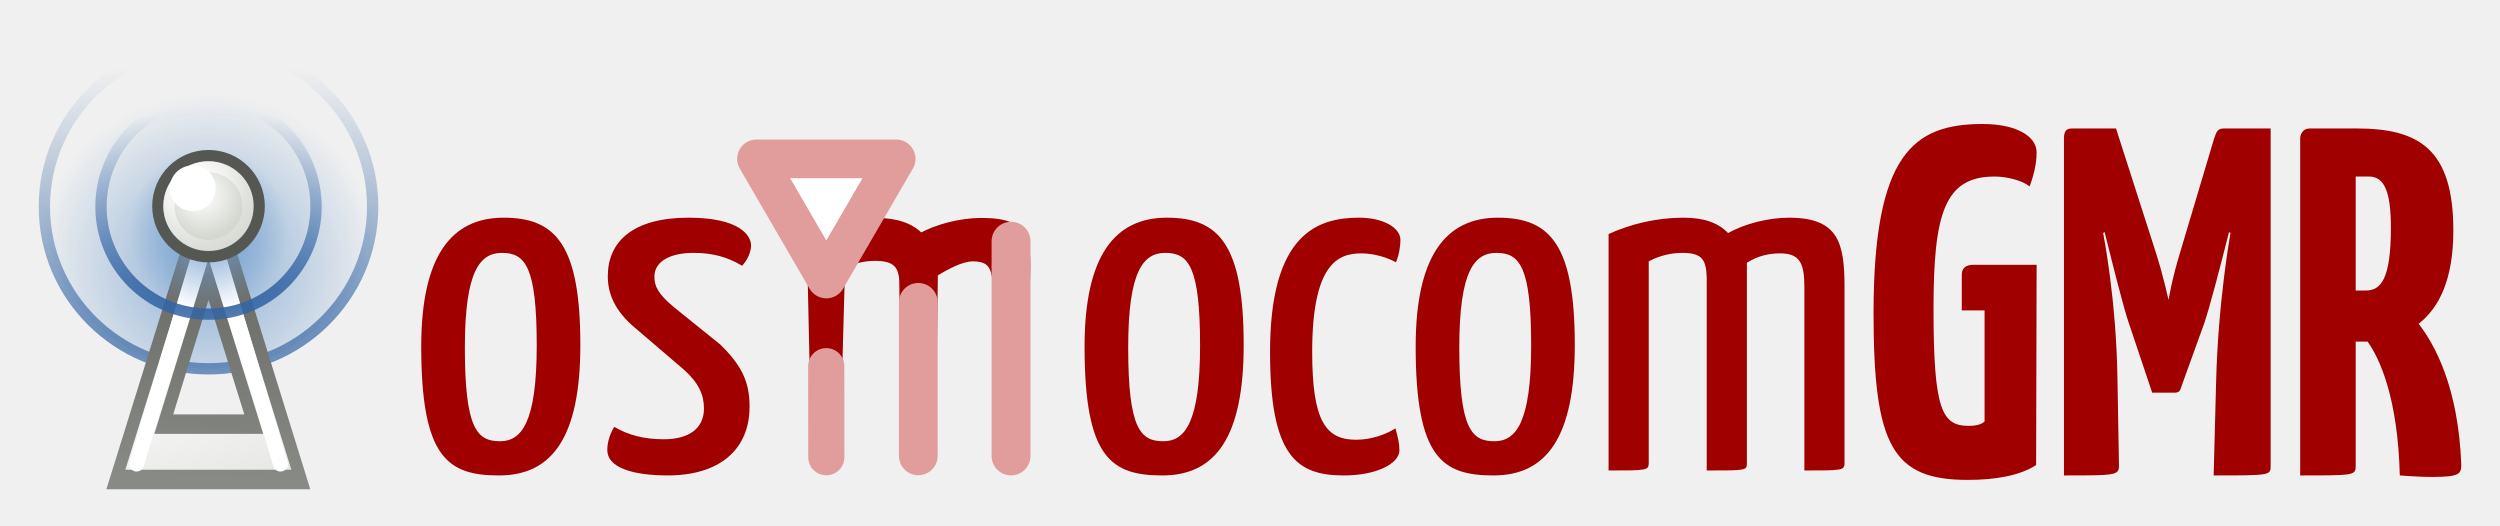
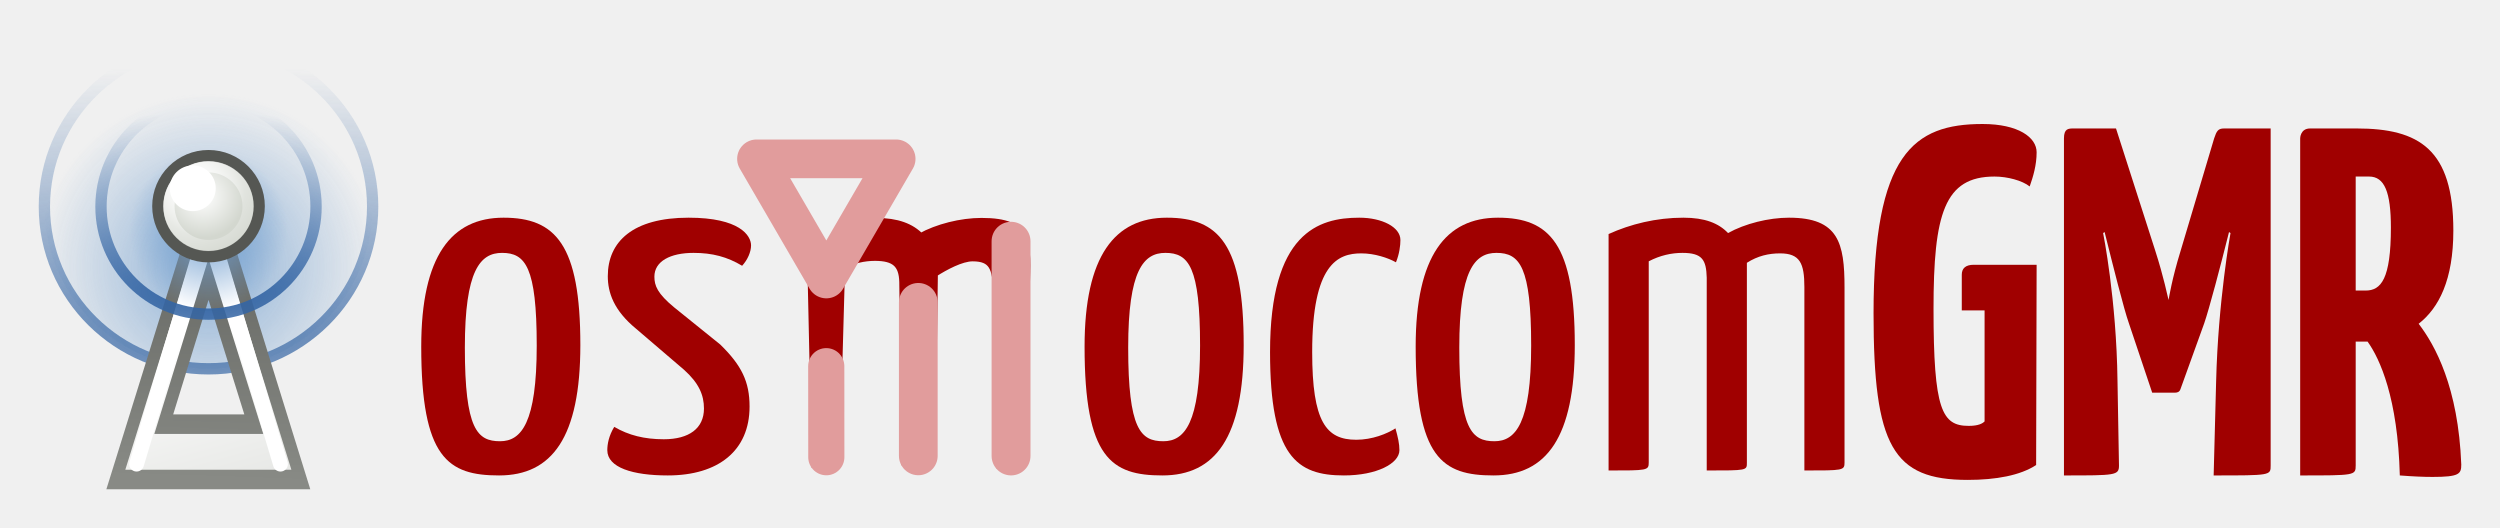
- <svg xmlns="http://www.w3.org/2000/svg" xmlns:xlink="http://www.w3.org/1999/xlink" width="322.789" height="67.871" id="svg3278" version="1.1">
+ <svg xmlns="http://www.w3.org/2000/svg" xmlns:xlink="http://www.w3.org/1999/xlink" width="322.789" height="68.172" id="svg3278" version="1.1">
  <defs id="defs3280">
-     <radialGradient r="4.525" fy="8.071" fx="10.281" cy="8.071" cx="10.281" gradientTransform="matrix(4.949944,0,0,4.951032,-11.38809,35.3122)" gradientUnits="userSpaceOnUse" id="radialGradient3637" xlink:href="#linearGradient3374-5-7-7-0" />
    <linearGradient id="linearGradient3374-5-7-7-0">
      <stop id="stop3376-8-6-4-2" style="stop-color:#729fcf;stop-opacity:1" offset="0" />
      <stop id="stop3378-6-7-4-9" style="stop-color:#729fcf;stop-opacity:0" offset="1" />
    </linearGradient>
-     <radialGradient r="4.525" fy="9.842" fx="10.281" cy="9.842" cx="10.281" gradientTransform="matrix(23.16993,0,0,7.640268,-198.7124,8.843597)" gradientUnits="userSpaceOnUse" id="radialGradient3639" xlink:href="#linearGradient3362-8-6-0-9" />
    <linearGradient id="linearGradient3362-8-6-0-9">
      <stop id="stop3364-4-5-78-9" style="stop-color:#3465a4;stop-opacity:1" offset="0" />
      <stop id="stop3366-7-6-6-4" style="stop-color:#3465a4;stop-opacity:0" offset="1" />
    </linearGradient>
-     <linearGradient x1="24.837" y1="44.528" x2="21.036" y2="21.042" id="linearGradient3991-3-88-5" xlink:href="#linearGradient7101-4-9-4-1" gradientUnits="userSpaceOnUse" />
+     <linearGradient x1="24.837" y1="44.528" x2="21.036" y2="21.042" id="linearGradient3991-3-88-5" xlink:href="#linearGradient7101-4-9-4-1" gradientUnits="userSpaceOnUse" gradientTransform="scale(1.066667)" />
    <linearGradient id="linearGradient7101-4-9-4-1">
      <stop id="stop7103-0-4-31-0" style="stop-color:#babdb6;stop-opacity:1" offset="0" />
      <stop id="stop7105-6-8-4-3" style="stop-color:#ffffff;stop-opacity:1" offset="1" />
    </linearGradient>
-     <linearGradient x1="39.068" y1="28.5" x2="39.421" y2="10.935" id="linearGradient3993-1-9-7" xlink:href="#linearGradient6979-9-2-2-8" gradientUnits="userSpaceOnUse" />
+     <linearGradient x1="39.068" y1="28.5" x2="39.421" y2="10.935" id="linearGradient3993-1-9-7" xlink:href="#linearGradient6979-9-2-2-8" gradientUnits="userSpaceOnUse" gradientTransform="scale(1.066667)" />
    <linearGradient id="linearGradient6979-9-2-2-8">
      <stop id="stop6981-9-9-0-8" style="stop-color:#888a85;stop-opacity:1" offset="0" />
      <stop id="stop6983-0-3-6-6" style="stop-color:#555753;stop-opacity:1" offset="1" />
    </linearGradient>
-     <radialGradient cx="10.281" cy="7.825" r="4.525" fx="10.281" fy="7.825" id="radialGradient3995-7-4-0" xlink:href="#linearGradient3374-5-7-7-0" gradientUnits="userSpaceOnUse" gradientTransform="matrix(2.265111,0,0,2.29235,16.21536,52.5936)" />
+     <radialGradient cx="10.281" cy="7.825" r="4.525" fx="10.281" fy="7.825" id="radialGradient3995-7-4-0" xlink:href="#linearGradient3374-5-7-7-0" gradientUnits="userSpaceOnUse" gradientTransform="matrix(2.416119,0,0,2.445173,17.29639,56.09984)" />
    <linearGradient id="linearGradient3228">
      <stop id="stop3230" style="stop-color:#729fcf;stop-opacity:1" offset="0" />
      <stop id="stop3232" style="stop-color:#729fcf;stop-opacity:0" offset="1" />
    </linearGradient>
-     <radialGradient cx="10.281" cy="9.842" r="4.525" fx="10.281" fy="9.842" id="radialGradient3997-3-3-4" xlink:href="#linearGradient3362-8-6-0-9" gradientUnits="userSpaceOnUse" gradientTransform="matrix(15.1803,0,0,5.064775,-116.569,28.6143)" />
+     <radialGradient cx="10.281" cy="9.842" r="4.525" fx="10.281" fy="9.842" id="radialGradient3997-3-3-4" xlink:href="#linearGradient3362-8-6-0-9" gradientUnits="userSpaceOnUse" gradientTransform="matrix(16.19232,0,0,5.402427,-124.3402,30.52192)" />
    <linearGradient id="linearGradient3235">
      <stop id="stop3237" style="stop-color:#3465a4;stop-opacity:1" offset="0" />
      <stop id="stop3239" style="stop-color:#3465a4;stop-opacity:0" offset="1" />
    </linearGradient>
-     <radialGradient cx="8.906" cy="1.729" r="1.995" fx="8.906" fy="1.729" id="radialGradient3999-1-4-6" xlink:href="#linearGradient7131-6-1-5-7" gradientUnits="userSpaceOnUse" gradientTransform="matrix(0.7375073,0,0,0.7201806,2.434531,0.6617371)" />
+     <radialGradient cx="8.906" cy="1.729" r="1.995" fx="8.906" fy="1.729" id="radialGradient3999-1-4-6" xlink:href="#linearGradient7131-6-1-5-7" gradientUnits="userSpaceOnUse" gradientTransform="matrix(0.8756027,0,0,0.8779345,12.76401,0.7304985)" />
    <linearGradient id="linearGradient7131-6-1-5-7">
      <stop id="stop7133-4-5-2-6" style="stop-color:#ffffff;stop-opacity:1" offset="0" />
      <stop id="stop7135-6-9-5-0" style="stop-color:#d3d7cf;stop-opacity:1" offset="1" />
    </linearGradient>
    <radialGradient cx="8.305" cy="1.126" r="2.051" fx="8.305" fy="1.126" id="radialGradient4001-9-6-9" xlink:href="#linearGradient7153-0-1-9-75" gradientUnits="userSpaceOnUse" gradientTransform="matrix(5.294349,0,0,5.288133,-7.02204,58.2915)" />
    <linearGradient id="linearGradient7153-0-1-9-75">
      <stop id="stop7155-8-7-3-9" style="stop-color:#ffffff;stop-opacity:1" offset="0" />
      <stop id="stop7157-5-7-7-7" style="stop-color:#ffffff;stop-opacity:0" offset="1" />
    </linearGradient>
-     <radialGradient r="2.051" fy="1.126" fx="8.305" cy="1.126" cx="8.305" gradientTransform="matrix(5.294349,0,0,5.288133,-7.02204,58.2915)" gradientUnits="userSpaceOnUse" id="radialGradient3276" xlink:href="#linearGradient7153-0-1-9-75" />
+     <radialGradient r="4.525" fy="8.071" fx="10.281" cy="8.071" cx="10.281" gradientTransform="matrix(4.949944,0,0,4.951032,-11.38809,35.3122)" gradientUnits="userSpaceOnUse" id="radialGradient3637" xlink:href="#linearGradient3374-5-7-7-0" />
+     <radialGradient r="4.525" fy="9.842" fx="10.281" cy="9.842" cx="10.281" gradientTransform="matrix(23.16993,0,0,7.640268,-198.7124,8.843597)" gradientUnits="userSpaceOnUse" id="radialGradient3639" xlink:href="#linearGradient3362-8-6-0-9" />
+     <linearGradient x1="24.837" y1="44.528" x2="21.036" y2="21.042" id="linearGradient3991-3-88-5-3" xlink:href="#linearGradient7101-4-9-4-1" gradientUnits="userSpaceOnUse" />
+     <linearGradient x1="39.068" y1="28.5" x2="39.421" y2="10.935" id="linearGradient3993-1-9-7-2" xlink:href="#linearGradient6979-9-2-2-8" gradientUnits="userSpaceOnUse" />
+     <radialGradient cx="10.281" cy="7.825" r="4.525" fx="10.281" fy="7.825" id="radialGradient3995-7-4-0-2" xlink:href="#linearGradient3374-5-7-7-0" gradientUnits="userSpaceOnUse" gradientTransform="matrix(2.265111,0,0,2.29235,16.21536,52.5936)" />
+     <radialGradient cx="10.281" cy="9.842" r="4.525" fx="10.281" fy="9.842" id="radialGradient3997-3-3-4-7" xlink:href="#linearGradient3362-8-6-0-9" gradientUnits="userSpaceOnUse" gradientTransform="matrix(15.1803,0,0,5.064775,-116.569,28.6143)" />
+     <radialGradient cx="8.906" cy="1.729" r="1.995" fx="8.906" fy="1.729" id="radialGradient3999-1-4-6-0" xlink:href="#linearGradient7131-6-1-5-7" gradientUnits="userSpaceOnUse" gradientTransform="matrix(0.7375073,0,0,0.7201806,2.434531,0.6617371)" />
+     <radialGradient cx="8.305" cy="1.126" r="2.051" fx="8.305" fy="1.126" id="radialGradient4001-9-6-9-6" xlink:href="#linearGradient7153-0-1-9-75" gradientUnits="userSpaceOnUse" gradientTransform="matrix(5.294349,0,0,5.288133,-7.02204,58.2915)" />
  </defs>
-   <g id="layer1" transform="translate(-6.1542515e-8,-984.4912)">
-     <g style="display:inline" id="g3732" transform="translate(-12.58082,943.6728)">
-       <path d="m 60.695,67.494 c 0,11.568 -9.488,20.945 -21.192,20.945 -11.704,0 -21.192,-9.377 -21.192,-20.945 0,-11.567 9.488,-20.945 21.192,-20.945 11.704,0 21.192,9.377 21.192,20.945 z" id="path3544" style="font-size:40px;font-style:normal;font-variant:normal;font-weight:normal;font-stretch:normal;opacity:0.8;fill:url(#radialGradient3637);fill-opacity:1;stroke:url(#radialGradient3639);stroke-width:1.462;stroke-linecap:round;stroke-linejoin:round;stroke-miterlimit:4;stroke-opacity:1;stroke-dashoffset:0;display:inline;font-family:Yanone Kaffeesatz;-inkscape-font-specification:Yanone Kaffeesatz" />
-       <g transform="matrix(1.461514,0,0,2.521867,4.4272,31.54792)" id="g3546" style="font-size:40px;font-style:normal;font-variant:normal;font-weight:normal;font-stretch:normal;fill:#000000;fill-opacity:1;stroke:none;display:inline;font-family:Yanone Kaffeesatz;-inkscape-font-specification:Yanone Kaffeesatz">
-         <path d="m 24,13 -8.188,15.226 c 11.445,0 5.977,0 16.344,0 z m 0,4.969 4,7.422 -7.953,0 z" id="path3548" style="fill:url(#linearGradient3991-3-88-5);fill-opacity:1;fill-rule:evenodd;stroke:url(#linearGradient3993-1-9-7);stroke-width:1px;stroke-linecap:butt;stroke-linejoin:miter;stroke-opacity:1" />
+   <g id="layer1" transform="translate(59.36926,-1173.286)">
+     <g style="display:inline" id="g3732" transform="translate(-71.95009,1132.468)">
+       <path d="m 60.695,67.494 c 0,11.568 -9.488,20.945 -21.192,20.945 -11.704,0 -21.192,-9.377 -21.192,-20.945 0,-11.567 9.488,-20.945 21.192,-20.945 11.704,0 21.192,9.377 21.192,20.945 z" id="path3544" style="font-style:normal;font-variant:normal;font-weight:normal;font-stretch:normal;font-size:40px;font-family:'Yanone Kaffeesatz';-inkscape-font-specification:'Yanone Kaffeesatz';display:inline;opacity:0.8;fill:url(#radialGradient3637);fill-opacity:1;stroke:url(#radialGradient3639);stroke-width:1.462;stroke-linecap:round;stroke-linejoin:round;stroke-miterlimit:4;stroke-dashoffset:0;stroke-opacity:1" />
+       <g transform="matrix(1.461514,0,0,2.521867,4.4272,31.54792)" id="g3546" style="font-style:normal;font-variant:normal;font-weight:normal;font-stretch:normal;font-size:40px;font-family:'Yanone Kaffeesatz';-inkscape-font-specification:'Yanone Kaffeesatz';display:inline;fill:#000000;fill-opacity:1;stroke:none">
+         <path d="m 24,13 -8.188,15.226 c 11.445,0 5.977,0 16.344,0 z m 0,4.969 4,7.422 h -7.953 z" id="path3548" style="fill:url(#linearGradient3991-3-88-5-3);fill-opacity:1;fill-rule:evenodd;stroke:url(#linearGradient3993-1-9-7-2);stroke-width:1px;stroke-linecap:butt;stroke-linejoin:miter;stroke-opacity:1" />
        <path d="M 26.356,42.523 20,21.278 13.644,42.523" transform="matrix(1,0,0,0.5795364,4,2.793725)" id="path3550" style="fill:none;stroke:#ffffff;stroke-width:1.314px;stroke-linecap:round;stroke-linejoin:miter;stroke-opacity:1" />
      </g>
-       <path d="m 53.388,67.494 c 0,7.668 -6.216,13.884 -13.884,13.884 -7.668,0 -13.884,-6.216 -13.884,-13.884 0,-7.668 6.216,-13.884 13.884,-13.884 7.668,0 13.884,6.216 13.884,13.884 z" id="path3552" style="font-size:40px;font-style:normal;font-variant:normal;font-weight:normal;font-stretch:normal;fill:url(#radialGradient3995-7-4-0);fill-opacity:1;stroke:url(#radialGradient3997-3-3-4);stroke-width:1.462;stroke-linecap:round;stroke-linejoin:round;stroke-miterlimit:4;stroke-opacity:1;stroke-dashoffset:0;display:inline;font-family:Yanone Kaffeesatz;-inkscape-font-specification:Yanone Kaffeesatz" />
-       <g transform="matrix(3.273561,0,0,3.25931,-24.33091,59.29292)" id="g3554" style="font-size:40px;font-style:normal;font-variant:normal;font-weight:normal;font-stretch:normal;fill:#000000;fill-opacity:1;stroke:none;display:inline;font-family:Yanone Kaffeesatz;-inkscape-font-specification:Yanone Kaffeesatz">
-         <path d="M 11,2.25 C 11,3.216 10.196,4 9.203,4 8.211,4 7.406,3.216 7.406,2.25 7.406,1.284 8.211,0.5 9.203,0.5 10.196,0.5 11,1.284 11,2.25 z" transform="matrix(1.113043,0,0,1.142857,9.256523,-0.07142864)" id="path3556" style="fill:url(#radialGradient3999-1-4-6);fill-opacity:1;stroke:#555753;stroke-width:0.397;stroke-linecap:round;stroke-linejoin:round;stroke-miterlimit:4;stroke-opacity:1;stroke-dashoffset:0" />
-         <path d="M 20,1.5 C 20,1.776 19.776,2 19.5,2 19.224,2 19,1.776 19,1.5 19,1.224 19.224,1 19.5,1 19.776,1 20,1.224 20,1.5 z" transform="matrix(1.8125,0,0,1.8125,-16.4654,-0.9288198)" id="path3558" style="fill:#ffffff;fill-opacity:1;stroke:none" />
+       <path d="m 53.388,67.494 c 0,7.668 -6.216,13.884 -13.884,13.884 -7.668,0 -13.884,-6.216 -13.884,-13.884 0,-7.668 6.216,-13.884 13.884,-13.884 7.668,0 13.884,6.216 13.884,13.884 z" id="path3552" style="font-style:normal;font-variant:normal;font-weight:normal;font-stretch:normal;font-size:40px;font-family:'Yanone Kaffeesatz';-inkscape-font-specification:'Yanone Kaffeesatz';display:inline;fill:url(#radialGradient3995-7-4-0-2);fill-opacity:1;stroke:url(#radialGradient3997-3-3-4-7);stroke-width:1.462;stroke-linecap:round;stroke-linejoin:round;stroke-miterlimit:4;stroke-dashoffset:0;stroke-opacity:1" />
+       <g transform="matrix(3.273561,0,0,3.25931,-24.33091,59.29292)" id="g3554" style="font-style:normal;font-variant:normal;font-weight:normal;font-stretch:normal;font-size:40px;font-family:'Yanone Kaffeesatz';-inkscape-font-specification:'Yanone Kaffeesatz';display:inline;fill:#000000;fill-opacity:1;stroke:none">
+         <path d="M 11,2.25 C 11,3.216 10.196,4 9.203,4 8.211,4 7.406,3.216 7.406,2.25 7.406,1.284 8.211,0.5 9.203,0.5 10.196,0.5 11,1.284 11,2.25 Z" transform="matrix(1.113043,0,0,1.142857,9.256523,-0.07142864)" id="path3556" style="fill:url(#radialGradient3999-1-4-6-0);fill-opacity:1;stroke:#555753;stroke-width:0.397;stroke-linecap:round;stroke-linejoin:round;stroke-miterlimit:4;stroke-dashoffset:0;stroke-opacity:1" />
+         <path d="M 20,1.5 C 20,1.776 19.776,2 19.5,2 19.224,2 19,1.776 19,1.5 19,1.224 19.224,1 19.5,1 19.776,1 20,1.224 20,1.5 Z" transform="matrix(1.8125,0,0,1.8125,-16.4654,-0.9288198)" id="path3558" style="fill:#ffffff;fill-opacity:1;stroke:none" />
      </g>
-       <path d="m 44.619,67.441 c 0,2.812 -2.29,5.092 -5.115,5.092 -2.825,0 -5.115,-2.28 -5.115,-5.092 0,-2.812 2.29,-5.092 5.115,-5.092 2.825,0 5.115,2.28 5.115,5.092 z" id="path3560" style="font-size:40px;font-style:normal;font-variant:normal;font-weight:normal;font-stretch:normal;fill:none;stroke:url(#radialGradient3276);stroke-width:1.462;stroke-linecap:round;stroke-linejoin:round;stroke-miterlimit:4;stroke-opacity:1;stroke-dashoffset:0;display:inline;font-family:Yanone Kaffeesatz;-inkscape-font-specification:Yanone Kaffeesatz" />
+       <path d="m 44.619,67.441 c 0,2.812 -2.29,5.092 -5.115,5.092 -2.825,0 -5.115,-2.28 -5.115,-5.092 0,-2.812 2.29,-5.092 5.115,-5.092 2.825,0 5.115,2.28 5.115,5.092 z" id="path3560" style="font-style:normal;font-variant:normal;font-weight:normal;font-stretch:normal;font-size:40px;font-family:'Yanone Kaffeesatz';-inkscape-font-specification:'Yanone Kaffeesatz';display:inline;fill:none;stroke:url(#radialGradient4001-9-6-9-6);stroke-width:1.462;stroke-linecap:round;stroke-linejoin:round;stroke-miterlimit:4;stroke-dashoffset:0;stroke-opacity:1" />
    </g>
-     <g transform="translate(-8.580824,943.6728)" style="font-size:64px;font-style:normal;font-weight:normal;line-height:125%;letter-spacing:0.14px;word-spacing:0px;fill:#a00000;fill-opacity:1;stroke:none;display:inline;font-family:Sans" id="text3743-7">
-       <path d="m 62.969,85.565 c 0,14.4 3.456,16.64 10.048,16.64 6.848,0 10.496,-4.928 10.496,-16.832 0,-12.992 -3.2,-16.448 -9.92,-16.448 -6.72,0 -10.624,4.928 -10.624,16.64 m 5.632,0.128 c 0,-9.984 1.984,-12.224 4.8,-12.224 3.008,0 4.48,1.792 4.48,11.968 0,9.984 -1.984,12.352 -4.736,12.352 -2.944,0 -4.544,-1.536 -4.544,-12.096" style="font-variant:normal;font-stretch:normal;fill:#a00000;font-family:Yanone Kaffeesatz;-inkscape-font-specification:Yanone Kaffeesatz" id="path3925" />
-       <path d="m 97.489,68.925 c -7.168,0 -10.432,3.072 -10.432,7.552 0,2.112 0.768,4.416 3.648,6.784 l 6.208,5.312 c 1.92,1.728 2.56,3.264 2.56,4.992 0,2.56 -1.92,3.968 -5.184,3.968 -2.496,0 -4.544,-0.512 -6.4,-1.6 -0.704,1.152 -0.896,2.24 -0.896,3.008 0,2.24 3.264,3.264 7.808,3.264 6.528,0 10.56,-3.2 10.56,-8.896 0,-3.2 -1.024,-5.312 -3.776,-8 l -5.952,-4.8 c -2.176,-1.792 -2.56,-2.816 -2.56,-3.968 0,-1.984 2.048,-3.072 5.056,-3.072 2.432,0 4.352,0.512 6.272,1.664 0.704,-0.768 1.152,-1.792 1.152,-2.624 0,-1.28 -1.472,-3.584 -8.064,-3.584" style="font-variant:normal;font-stretch:normal;fill:#a00000;font-family:Yanone Kaffeesatz;-inkscape-font-specification:Yanone Kaffeesatz" id="path3927" />
+   </g>
+   <g id="layer2">
+     <path transform="translate(59.36926,-1173.286)" style="font-style:normal;font-variant:normal;font-weight:normal;font-stretch:normal;font-size:64px;font-family:'Yanone Kaffeesatz';-inkscape-font-specification:'Andale Mono';writing-mode:lr-tb;display:inline;fill:#a00000;fill-opacity:1;stroke:#a00000;stroke-opacity:1" d="m 51.656,1201.847 -4.334,7.459 -1.982,-3.412 0.588,26.875 c 1.898,-1.326 2.596,0.721 2.625,-0.303 l 0.695,-24.91 c 1.472,-0.768 2.944,-1.088 4.352,-1.088 2.56,0 3.577,0.895 3.641,3.199 l 0.283,23.033 c 1.776,-0.505 3.379,0.388 3.387,-0.172 l 0.316,-23.961 c 1.408,-0.896 3.51,-2.037 4.982,-2.037 2.56,0 3.082,1.282 3.135,4.354 l 0.385,22.275 c 1.204,-0.189 2.914,0.607 2.93,-0.193 l 0.441,-22.465 c 0.113,-5.759 0.66,-8.578 -5.74,-8.578 -2.624,0 -5.695,0.768 -7.871,1.984 -1.216,-1.28 -3.008,-1.984 -5.76,-1.984 -0.75,0 -1.428,-0.035 -2.072,-0.076 z" id="path3959-9-26-3" />
+     <path transform="translate(59.36926,-1173.286)" d="m 47.322,1209.306 -4.507,-7.754 -4.507,-7.754 h 9.014 9.014 l -4.507,7.754 z" id="path3981-0-4-1" style="font-style:normal;font-variant:normal;font-weight:normal;font-stretch:normal;font-size:40px;font-family:'Yanone Kaffeesatz';-inkscape-font-specification:'Yanone Kaffeesatz';display:inline;fill:none;fill-opacity:1;stroke:#e19c9c;stroke-width:5;stroke-linecap:round;stroke-linejoin:round;stroke-miterlimit:4;stroke-dashoffset:0;stroke-opacity:1" />
+     <path transform="translate(59.36926,-1173.286)" d="m 71.172,1232.157 v -27.724" id="path3983-4-9-2" style="font-style:normal;font-variant:normal;font-weight:normal;font-stretch:normal;font-size:40px;font-family:'Yanone Kaffeesatz';-inkscape-font-specification:'Yanone Kaffeesatz';display:inline;fill:none;stroke:#e19c9c;stroke-width:5.022;stroke-linecap:round;stroke-linejoin:round;stroke-miterlimit:4;stroke-dasharray:none;stroke-opacity:1" />
+     <path transform="translate(59.36926,-1173.286)" d="m 59.197,1232.146 v -19.822" id="path3985-4-0-9" style="font-style:normal;font-variant:normal;font-weight:normal;font-stretch:normal;font-size:40px;font-family:'Yanone Kaffeesatz';-inkscape-font-specification:'Yanone Kaffeesatz';display:inline;fill:none;stroke:#e19c9c;stroke-width:5;stroke-linecap:round;stroke-linejoin:round;stroke-miterlimit:4;stroke-dasharray:none;stroke-opacity:1" />
+     <path transform="translate(59.36926,-1173.286)" d="m 47.321,1232.319 -0.008,-11.753" id="path3951-0-4-91-2" style="font-style:normal;font-variant:normal;font-weight:normal;font-stretch:normal;font-size:40px;font-family:'Yanone Kaffeesatz';-inkscape-font-specification:'Yanone Kaffeesatz';display:inline;fill:none;stroke:#e19c9c;stroke-width:4.669;stroke-linecap:round;stroke-linejoin:round;stroke-miterlimit:4;stroke-dasharray:none;stroke-opacity:1" />
+   </g>
+   <g id="layer3">
+     <g id="layer4" style="display:none">
+       <text transform="translate(59.36926,-1173.286)" xml:space="preserve" style="font-style:normal;font-weight:normal;font-size:64px;line-height:125%;font-family:Sans;letter-spacing:0.14px;word-spacing:0px;display:inline;fill:#a00000;fill-opacity:1;stroke:none" x="-6.517" y="1234.033" id="text3743">
+         <tspan id="tspan3745" x="-6.517" y="1234.033" style="font-style:normal;font-variant:normal;font-weight:normal;font-stretch:normal;font-size:64px;font-family:'Yanone Kaffeesatz';-inkscape-font-specification:'Yanone Kaffeesatz';letter-spacing:0.14px;fill:#a00000;fill-opacity:1" dx="0 0">os</tspan>
+       </text>
+       <text transform="translate(59.36926,-1173.286)" xml:space="preserve" style="font-style:normal;font-weight:normal;font-size:40px;line-height:125%;font-family:Sans;letter-spacing:0px;word-spacing:0px;display:inline;fill:#a00000;fill-opacity:1;stroke:none" x="79.13" y="1234.033" id="text3760">
+         <tspan id="tspan3762" x="79.13" y="1234.033" style="font-style:normal;font-variant:normal;font-weight:normal;font-stretch:normal;font-size:64px;font-family:'Yanone Kaffeesatz';-inkscape-font-specification:'Yanone Kaffeesatz';fill:#a00000;fill-opacity:1">ocom</tspan>
+       </text>
+       <text transform="translate(59.36926,-1173.286)" id="text3852-2-5" y="1234.673" x="181.575" style="font-style:normal;font-weight:bold;font-size:64px;line-height:125%;font-family:Sans;-inkscape-font-specification:'Yanone Kaffeesatz Bold';letter-spacing:0px;word-spacing:0px;display:inline;fill:#a00000;fill-opacity:1;stroke:none" xml:space="preserve">
+         <tspan style="font-style:normal;font-variant:normal;font-weight:bold;font-stretch:normal;font-size:64px;font-family:'Yanone Kaffeesatz';-inkscape-font-specification:'Yanone Kaffeesatz Bold';fill:#a00000;fill-opacity:1" y="1234.673" x="181.575" id="tspan3854-3-5">GMR</tspan>
+       </text>
    </g>
-     <g transform="translate(-8.580824,943.6728)" style="font-size:40px;font-style:normal;font-weight:normal;line-height:125%;letter-spacing:0px;word-spacing:0px;fill:#a00000;fill-opacity:1;stroke:none;display:inline;font-family:Sans" id="text3760-2">
-       <path d="m 148.616,85.565 c 0,14.4 3.456,16.64 10.048,16.64 6.848,0 10.496,-4.928 10.496,-16.832 0,-12.992 -3.2,-16.448 -9.92,-16.448 -6.72,0 -10.624,4.928 -10.624,16.64 m 5.632,0.128 c 0,-9.984 1.984,-12.224 4.8,-12.224 3.008,0 4.48,1.792 4.48,11.968 0,9.984 -1.984,12.352 -4.736,12.352 -2.944,0 -4.544,-1.536 -4.544,-12.096" style="font-size:64px;font-variant:normal;font-stretch:normal;fill:#a00000;font-family:Yanone Kaffeesatz;-inkscape-font-specification:Yanone Kaffeesatz" id="path3930" />
-       <path d="m 189.396,71.805 c 0,-1.664 -2.368,-2.88 -5.312,-2.88 -5.312,0 -11.52,1.984 -11.52,17.344 0,13.504 3.456,15.936 9.536,15.936 4.224,0 7.168,-1.536 7.168,-3.264 0,-0.832 -0.192,-1.664 -0.512,-2.816 -1.088,0.704 -3.008,1.472 -5.056,1.472 -3.904,0 -5.696,-2.304 -5.696,-11.328 0,-11.392 3.328,-12.736 6.336,-12.736 1.728,0 3.456,0.576 4.48,1.152 0.448,-1.088 0.576,-2.176 0.576,-2.88" style="font-size:64px;font-variant:normal;font-stretch:normal;fill:#a00000;font-family:Yanone Kaffeesatz;-inkscape-font-specification:Yanone Kaffeesatz" id="path3932" />
-       <path d="m 191.366,85.565 c 0,14.4 3.456,16.64 10.048,16.64 6.848,0 10.496,-4.928 10.496,-16.832 0,-12.992 -3.2,-16.448 -9.92,-16.448 -6.72,0 -10.624,4.928 -10.624,16.64 m 5.632,0.128 c 0,-9.984 1.984,-12.224 4.8,-12.224 3.008,0 4.48,1.792 4.48,11.968 0,9.984 -1.984,12.352 -4.736,12.352 -2.944,0 -4.544,-1.536 -4.544,-12.096" style="font-size:64px;font-variant:normal;font-stretch:normal;fill:#a00000;font-family:Yanone Kaffeesatz;-inkscape-font-specification:Yanone Kaffeesatz" id="path3934" />
-       <path d="m 228.946,101.565 c 5.248,0 5.184,0 5.184,-1.024 l 0,-25.792 c 1.408,-0.896 2.816,-1.216 4.288,-1.216 2.56,0 3.136,1.28 3.136,4.352 l 0,23.68 c 4.992,0 5.184,0 5.184,-1.024 l 0,-22.592 c 0,-5.76 -0.768,-9.024 -7.168,-9.024 -2.624,0 -5.696,0.768 -7.872,1.984 -1.216,-1.28 -3.008,-1.984 -5.76,-1.984 -3.52,0 -6.848,0.832 -9.664,2.112 l 0,30.528 c 4.992,0 5.184,0 5.184,-1.024 l 0,-25.984 c 1.472,-0.768 2.944,-1.088 4.352,-1.088 2.56,0 3.072,0.896 3.136,3.2 l 0,24.896" style="font-size:64px;font-variant:normal;font-stretch:normal;fill:#a00000;font-family:Yanone Kaffeesatz;-inkscape-font-specification:Yanone Kaffeesatz" id="path3936" />
+     <g id="layer5" style="display:inline">
+       <g aria-label="os" transform="translate(59.36926,-1173.286)" style="font-style:normal;font-weight:normal;font-size:64px;line-height:125%;font-family:Sans;letter-spacing:0.14px;word-spacing:0px;display:inline;fill:#a00000;fill-opacity:1;stroke:none" id="text4651">
+         <path d="m -4.981,1218.033 c 0,14.4 3.456,16.64 10.048,16.64 6.848,0 10.496,-4.928 10.496,-16.832 0,-12.992 -3.2,-16.448 -9.92,-16.448 -6.72,0 -10.624,4.928 -10.624,16.64 z m 5.632,0.128 c 0,-9.984 1.984,-12.224 4.8,-12.224 3.008,0 4.48,1.792 4.48,11.968 0,9.984 -1.984,12.352 -4.736,12.352 -2.944,0 -4.544,-1.536 -4.544,-12.096 z" style="font-style:normal;font-variant:normal;font-weight:normal;font-stretch:normal;font-size:64px;font-family:'Yanone Kaffeesatz';-inkscape-font-specification:'Yanone Kaffeesatz';letter-spacing:0.14px;fill:#a00000;fill-opacity:1" id="path4667" />
+         <path d="m 29.539,1201.393 c -7.168,0 -10.432,3.072 -10.432,7.552 0,2.112 0.768,4.416 3.648,6.784 l 6.208,5.312 c 1.92,1.728 2.56,3.264 2.56,4.992 0,2.56 -1.92,3.968 -5.184,3.968 -2.496,0 -4.544,-0.512 -6.4,-1.6 -0.704,1.152 -0.896,2.24 -0.896,3.008 0,2.24 3.264,3.264 7.808,3.264 6.528,0 10.56,-3.2 10.56,-8.896 0,-3.2 -1.024,-5.312 -3.776,-8 l -5.952,-4.8 c -2.176,-1.792 -2.56,-2.816 -2.56,-3.968 0,-1.984 2.048,-3.072 5.056,-3.072 2.432,0 4.352,0.512 6.272,1.664 0.704,-0.768 1.152,-1.792 1.152,-2.624 0,-1.28 -1.472,-3.584 -8.064,-3.584 z" style="font-style:normal;font-variant:normal;font-weight:normal;font-stretch:normal;font-size:64px;font-family:'Yanone Kaffeesatz';-inkscape-font-specification:'Yanone Kaffeesatz';letter-spacing:0.14px;fill:#a00000;fill-opacity:1" id="path4669" />
+       </g>
+       <g aria-label="ocom" transform="translate(59.36926,-1173.286)" style="font-style:normal;font-weight:normal;font-size:40px;line-height:125%;font-family:Sans;letter-spacing:0px;word-spacing:0px;display:inline;fill:#a00000;fill-opacity:1;stroke:none" id="text4655">
+         <path d="m 80.666,1218.033 c 0,14.4 3.456,16.64 10.048,16.64 6.848,0 10.496,-4.928 10.496,-16.832 0,-12.992 -3.2,-16.448 -9.92,-16.448 -6.72,0 -10.624,4.928 -10.624,16.64 z m 5.632,0.128 c 0,-9.984 1.984,-12.224 4.8,-12.224 3.008,0 4.48,1.792 4.48,11.968 0,9.984 -1.984,12.352 -4.736,12.352 -2.944,0 -4.544,-1.536 -4.544,-12.096 z" style="font-style:normal;font-variant:normal;font-weight:normal;font-stretch:normal;font-size:64px;font-family:'Yanone Kaffeesatz';-inkscape-font-specification:'Yanone Kaffeesatz';fill:#a00000;fill-opacity:1" id="path4672" />
+         <path d="m 121.446,1204.273 c 0,-1.664 -2.368,-2.88 -5.312,-2.88 -5.312,0 -11.52,1.984 -11.52,17.344 0,13.504 3.456,15.936 9.536,15.936 4.224,0 7.168,-1.536 7.168,-3.264 0,-0.832 -0.192,-1.664 -0.512,-2.816 -1.088,0.704 -3.008,1.472 -5.056,1.472 -3.904,0 -5.696,-2.304 -5.696,-11.328 0,-11.392 3.328,-12.736 6.336,-12.736 1.728,0 3.456,0.576 4.48,1.152 0.448,-1.088 0.576,-2.176 0.576,-2.88 z" style="font-style:normal;font-variant:normal;font-weight:normal;font-stretch:normal;font-size:64px;font-family:'Yanone Kaffeesatz';-inkscape-font-specification:'Yanone Kaffeesatz';fill:#a00000;fill-opacity:1" id="path4674" />
+         <path d="m 123.416,1218.033 c 0,14.4 3.456,16.64 10.048,16.64 6.848,0 10.496,-4.928 10.496,-16.832 0,-12.992 -3.2,-16.448 -9.92,-16.448 -6.72,0 -10.624,4.928 -10.624,16.64 z m 5.632,0.128 c 0,-9.984 1.984,-12.224 4.8,-12.224 3.008,0 4.48,1.792 4.48,11.968 0,9.984 -1.984,12.352 -4.736,12.352 -2.944,0 -4.544,-1.536 -4.544,-12.096 z" style="font-style:normal;font-variant:normal;font-weight:normal;font-stretch:normal;font-size:64px;font-family:'Yanone Kaffeesatz';-inkscape-font-specification:'Yanone Kaffeesatz';fill:#a00000;fill-opacity:1" id="path4676" />
+         <path d="m 160.996,1234.033 c 5.248,0 5.184,0 5.184,-1.024 v -25.792 c 1.408,-0.896 2.816,-1.216 4.288,-1.216 2.56,0 3.136,1.28 3.136,4.352 v 23.68 c 4.992,0 5.184,0 5.184,-1.024 v -22.592 c 0,-5.76 -0.768,-9.024 -7.168,-9.024 -2.624,0 -5.696,0.768 -7.872,1.984 -1.216,-1.28 -3.008,-1.984 -5.76,-1.984 -3.52,0 -6.848,0.832 -9.664,2.112 v 30.528 c 4.992,0 5.184,0 5.184,-1.024 v -25.984 c 1.472,-0.768 2.944,-1.088 4.352,-1.088 2.56,0 3.072,0.896 3.136,3.2 z" style="font-style:normal;font-variant:normal;font-weight:normal;font-stretch:normal;font-size:64px;font-family:'Yanone Kaffeesatz';-inkscape-font-specification:'Yanone Kaffeesatz';fill:#a00000;fill-opacity:1" id="path4678" />
+       </g>
+       <g aria-label="GMR" transform="translate(59.36926,-1173.286)" style="font-style:normal;font-weight:bold;font-size:64px;line-height:125%;font-family:Sans;-inkscape-font-specification:'Yanone Kaffeesatz Bold';letter-spacing:0px;word-spacing:0px;display:inline;fill:#a00000;fill-opacity:1;stroke:none" id="text4659">
+         <path d="m 196.615,1189.297 c -8.896,0 -14.08,3.84 -14.08,24.448 0,17.152 2.496,21.504 12.16,21.504 3.648,0 6.784,-0.576 8.832,-1.92 l 0.064,-25.856 h -8.128 c -1.024,0 -1.536,0.448 -1.536,1.28 v 4.608 h 2.944 v 14.336 c -0.256,0.256 -0.768,0.576 -2.048,0.576 -3.456,0 -4.544,-2.048 -4.544,-15.104 0,-12.288 1.408,-17.088 7.872,-17.088 1.664,0 3.584,0.512 4.544,1.28 0.448,-1.28 0.896,-2.752 0.896,-4.416 0,-1.92 -2.368,-3.648 -6.976,-3.648 z" style="font-style:normal;font-variant:normal;font-weight:bold;font-stretch:normal;font-size:64px;font-family:'Yanone Kaffeesatz';-inkscape-font-specification:'Yanone Kaffeesatz Bold';fill:#a00000;fill-opacity:1" id="path4681" />
+         <path d="m 207.12,1234.673 c 6.656,0 7.104,0 7.104,-1.28 l -0.192,-10.944 c -0.128,-10.496 -1.856,-19.072 -1.856,-19.072 l 0.192,-0.128 c 1.088,4.352 2.496,9.984 3.136,11.776 l 3.008,8.96 h 2.944 c 0.256,0 0.576,-0.064 0.704,-0.448 l 3.072,-8.512 c 0.64,-1.856 2.112,-7.424 3.2,-11.776 l 0.192,0.128 c 0,0 -1.6,8.768 -1.856,19.136 l -0.32,12.16 c 7.36,0 7.36,0 7.36,-1.28 v -43.52 h -6.016 c -0.768,0 -0.96,0.32 -1.28,1.28 l -4.352,14.592 c -1.088,3.52 -1.472,5.952 -1.536,6.272 -0.128,-0.448 -0.576,-2.816 -1.728,-6.4 l -5.056,-15.744 h -5.44 c -0.704,0 -1.28,0 -1.28,1.28 z" style="font-style:normal;font-variant:normal;font-weight:bold;font-stretch:normal;font-size:64px;font-family:'Yanone Kaffeesatz';-inkscape-font-specification:'Yanone Kaffeesatz Bold';fill:#a00000;fill-opacity:1" id="path4683" />
+         <path d="m 244.916,1189.873 h -6.016 c -1.28,0 -1.28,1.28 -1.28,1.28 v 43.52 c 7.04,0 7.168,0 7.168,-1.28 v -16 h 1.536 c 1.6,2.24 3.904,7.296 4.16,17.28 1.6,0.128 3.072,0.192 4.224,0.192 3.456,0 3.712,-0.384 3.712,-1.6 -0.384,-9.984 -3.392,-15.424 -5.504,-18.176 2.624,-2.048 4.48,-5.696 4.48,-12.032 0,-10.496 -4.416,-13.184 -12.48,-13.184 z m 4.416,12.8 c 0,6.656 -1.28,8.128 -3.264,8.128 h -1.28 v -14.72 h 1.728 c 1.984,0 2.816,1.984 2.816,6.592 z" style="font-style:normal;font-variant:normal;font-weight:bold;font-stretch:normal;font-size:64px;font-family:'Yanone Kaffeesatz';-inkscape-font-specification:'Yanone Kaffeesatz Bold';fill:#a00000;fill-opacity:1" id="path4685" />
+       </g>
    </g>
-     <g transform="translate(-8.580824,943.6728)" style="font-size:64px;font-style:normal;font-weight:bold;line-height:125%;letter-spacing:0px;word-spacing:0px;fill:#a00000;fill-opacity:1;stroke:none;display:inline;font-family:Sans;-inkscape-font-specification:Yanone Kaffeesatz Bold" id="text3852-2-5-3">
-       <path d="m 264.565,56.829 c -8.896,0 -14.08,3.84 -14.08,24.448 0,17.152 2.496,21.504 12.16,21.504 3.648,0 6.784,-0.576 8.832,-1.92 l 0.064,-25.856 -8.128,0 c -1.024,0 -1.536,0.448 -1.536,1.28 l 0,4.608 2.944,0 0,14.336 c -0.256,0.256 -0.768,0.576 -2.048,0.576 -3.456,0 -4.544,-2.048 -4.544,-15.104 0,-12.288 1.408,-17.088 7.872,-17.088 1.664,0 3.584,0.512 4.544,1.28 0.448,-1.28 0.896,-2.752 0.896,-4.416 0,-1.92 -2.368,-3.648 -6.976,-3.648" style="font-variant:normal;font-stretch:normal;fill:#a00000;font-family:Yanone Kaffeesatz;-inkscape-font-specification:Yanone Kaffeesatz Bold" id="path3195" />
-       <path d="m 275.07,102.205 c 6.656,0 7.104,0 7.104,-1.28 l -0.192,-10.944 c -0.128,-10.496 -1.856,-19.072 -1.856,-19.072 l 0.192,-0.128 c 1.088,4.352 2.496,9.984 3.136,11.776 l 3.008,8.96 2.944,0 c 0.256,0 0.576,-0.064 0.704,-0.448 l 3.072,-8.512 c 0.64,-1.856 2.112,-7.424 3.2,-11.776 l 0.192,0.128 c 0,0 -1.6,8.768 -1.856,19.136 l -0.32,12.16 c 7.36,0 7.36,0 7.36,-1.28 l 0,-43.52 -6.016,0 c -0.768,0 -0.96,0.32 -1.28,1.28 l -4.352,14.592 c -1.088,3.52 -1.472,5.952 -1.536,6.272 -0.128,-0.448 -0.576,-2.816 -1.728,-6.4 l -5.056,-15.744 -5.44,0 c -0.704,0 -1.28,1e-6 -1.28,1.28 l 0,43.52" style="font-variant:normal;font-stretch:normal;fill:#a00000;font-family:Yanone Kaffeesatz;-inkscape-font-specification:Yanone Kaffeesatz Bold" id="path3197" />
-       <path d="m 312.866,57.405 -6.016,0 c -1.28,0 -1.28,1.28 -1.28,1.28 l 0,43.52 c 7.04,0 7.168,0 7.168,-1.28 l 0,-16 1.536,0 c 1.6,2.24 3.904,7.296 4.16,17.28 1.6,0.128 3.072,0.192 4.224,0.192 3.456,0 3.712,-0.384 3.712,-1.6 -0.384,-9.984 -3.392,-15.424 -5.504,-18.176 2.624,-2.048 4.48,-5.696 4.48,-12.032 0,-10.496 -4.416,-13.184 -12.48,-13.184 m 4.416,12.8 c 0,6.656 -1.28,8.128 -3.264,8.128 l -1.28,0 0,-14.72 1.728,0 c 1.984,0 2.816,1.984 2.816,6.592" style="font-variant:normal;font-stretch:normal;fill:#a00000;font-family:Yanone Kaffeesatz;-inkscape-font-specification:Yanone Kaffeesatz Bold" id="path3199" />
-     </g>
-     <path d="m 116.894,1043.905 c 1.776,-0.505 3.378,0.388 3.386,-0.171 l 0.316,-23.961 c 1.408,-0.896 3.51,-2.037 4.982,-2.037 2.56,0 3.083,1.28 3.136,4.352 l 0.384,22.277 c 1.204,-0.189 2.913,0.607 2.929,-0.193 l 0.442,-22.466 c 0.113,-5.759 0.661,-8.578 -5.739,-8.578 -2.624,0 -5.696,0.768 -7.872,1.984 -1.216,-1.28 -3.008,-1.984 -5.76,-1.984 -3.52,0 -5.648,-0.746 -8.464,0.534 l 0.665,30.311 c 1.898,-1.326 2.596,0.722 2.625,-0.302 l 0.694,-24.911 c 1.472,-0.768 2.944,-1.088 4.352,-1.088 2.56,0 3.577,0.896 3.641,3.2 z" id="path3959-9-26-3" style="font-size:64px;font-style:normal;font-variant:normal;font-weight:normal;font-stretch:normal;writing-mode:lr-tb;fill:#a00000;fill-opacity:1;stroke:#a00000;stroke-opacity:1;display:inline;font-family:Yanone Kaffeesatz;-inkscape-font-specification:Andale Mono" />
-     <path d="m 106.691,1020.511 -4.507,-7.754 -4.507,-7.754 9.014,0 9.014,0 -4.507,7.754 -4.507,7.754 z" id="path3981-0-4-1" style="font-size:40px;font-style:normal;font-variant:normal;font-weight:normal;font-stretch:normal;fill:#ffffff;fill-opacity:1;stroke:#e19c9c;stroke-width:5;stroke-linecap:round;stroke-linejoin:round;stroke-miterlimit:4;stroke-opacity:1;stroke-dashoffset:0;display:inline;font-family:Yanone Kaffeesatz;-inkscape-font-specification:Yanone Kaffeesatz" />
-     <path d="m 130.541,1043.362 0,-27.724" id="path3983-4-9-2" style="font-size:40px;font-style:normal;font-variant:normal;font-weight:normal;font-stretch:normal;fill:none;stroke:#e19c9c;stroke-width:5.022;stroke-linecap:round;stroke-linejoin:round;stroke-miterlimit:4;stroke-opacity:1;stroke-dasharray:none;display:inline;font-family:Yanone Kaffeesatz;-inkscape-font-specification:Yanone Kaffeesatz" />
-     <path d="m 118.566,1043.35 0,-19.822" id="path3985-4-0-9" style="font-size:40px;font-style:normal;font-variant:normal;font-weight:normal;font-stretch:normal;fill:none;stroke:#e19c9c;stroke-width:5;stroke-linecap:round;stroke-linejoin:round;stroke-miterlimit:4;stroke-opacity:1;stroke-dasharray:none;display:inline;font-family:Yanone Kaffeesatz;-inkscape-font-specification:Yanone Kaffeesatz" />
-     <path d="m 106.69,1043.524 -0.008,-11.753" id="path3951-0-4-91-2" style="font-size:40px;font-style:normal;font-variant:normal;font-weight:normal;font-stretch:normal;fill:none;stroke:#e19c9c;stroke-width:4.669;stroke-linecap:round;stroke-linejoin:round;stroke-miterlimit:4;stroke-opacity:1;stroke-dasharray:none;display:inline;font-family:Yanone Kaffeesatz;-inkscape-font-specification:Yanone Kaffeesatz" />
  </g>
</svg>
